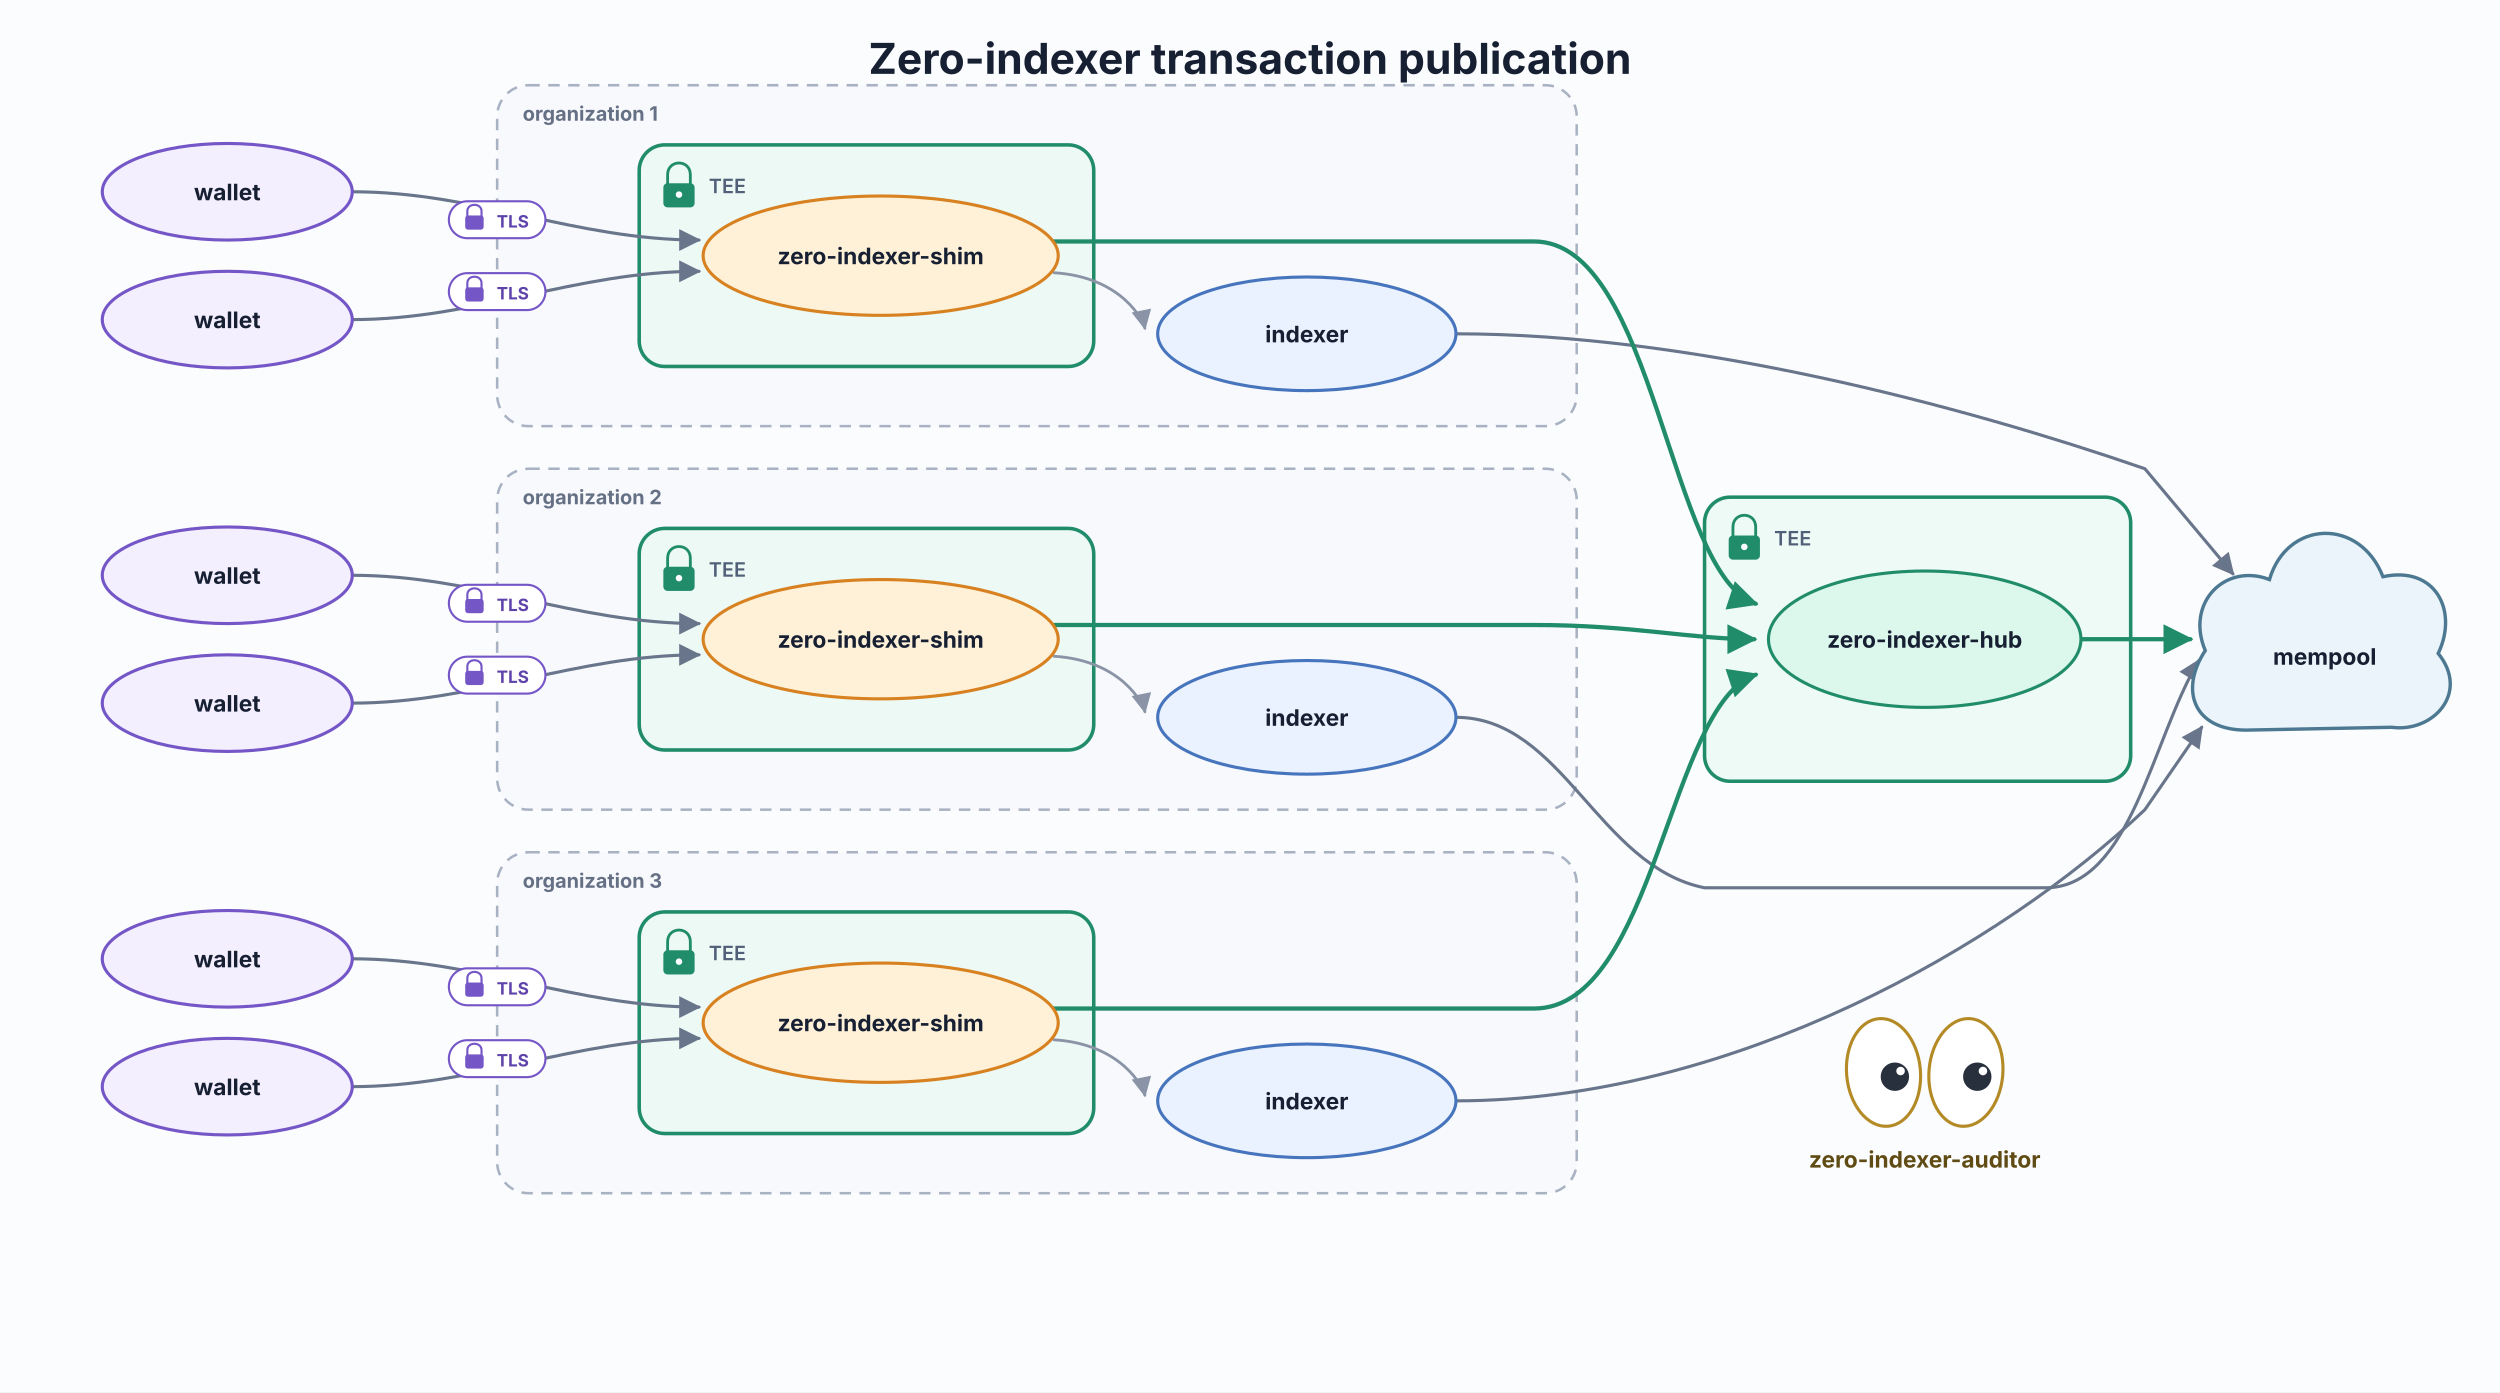
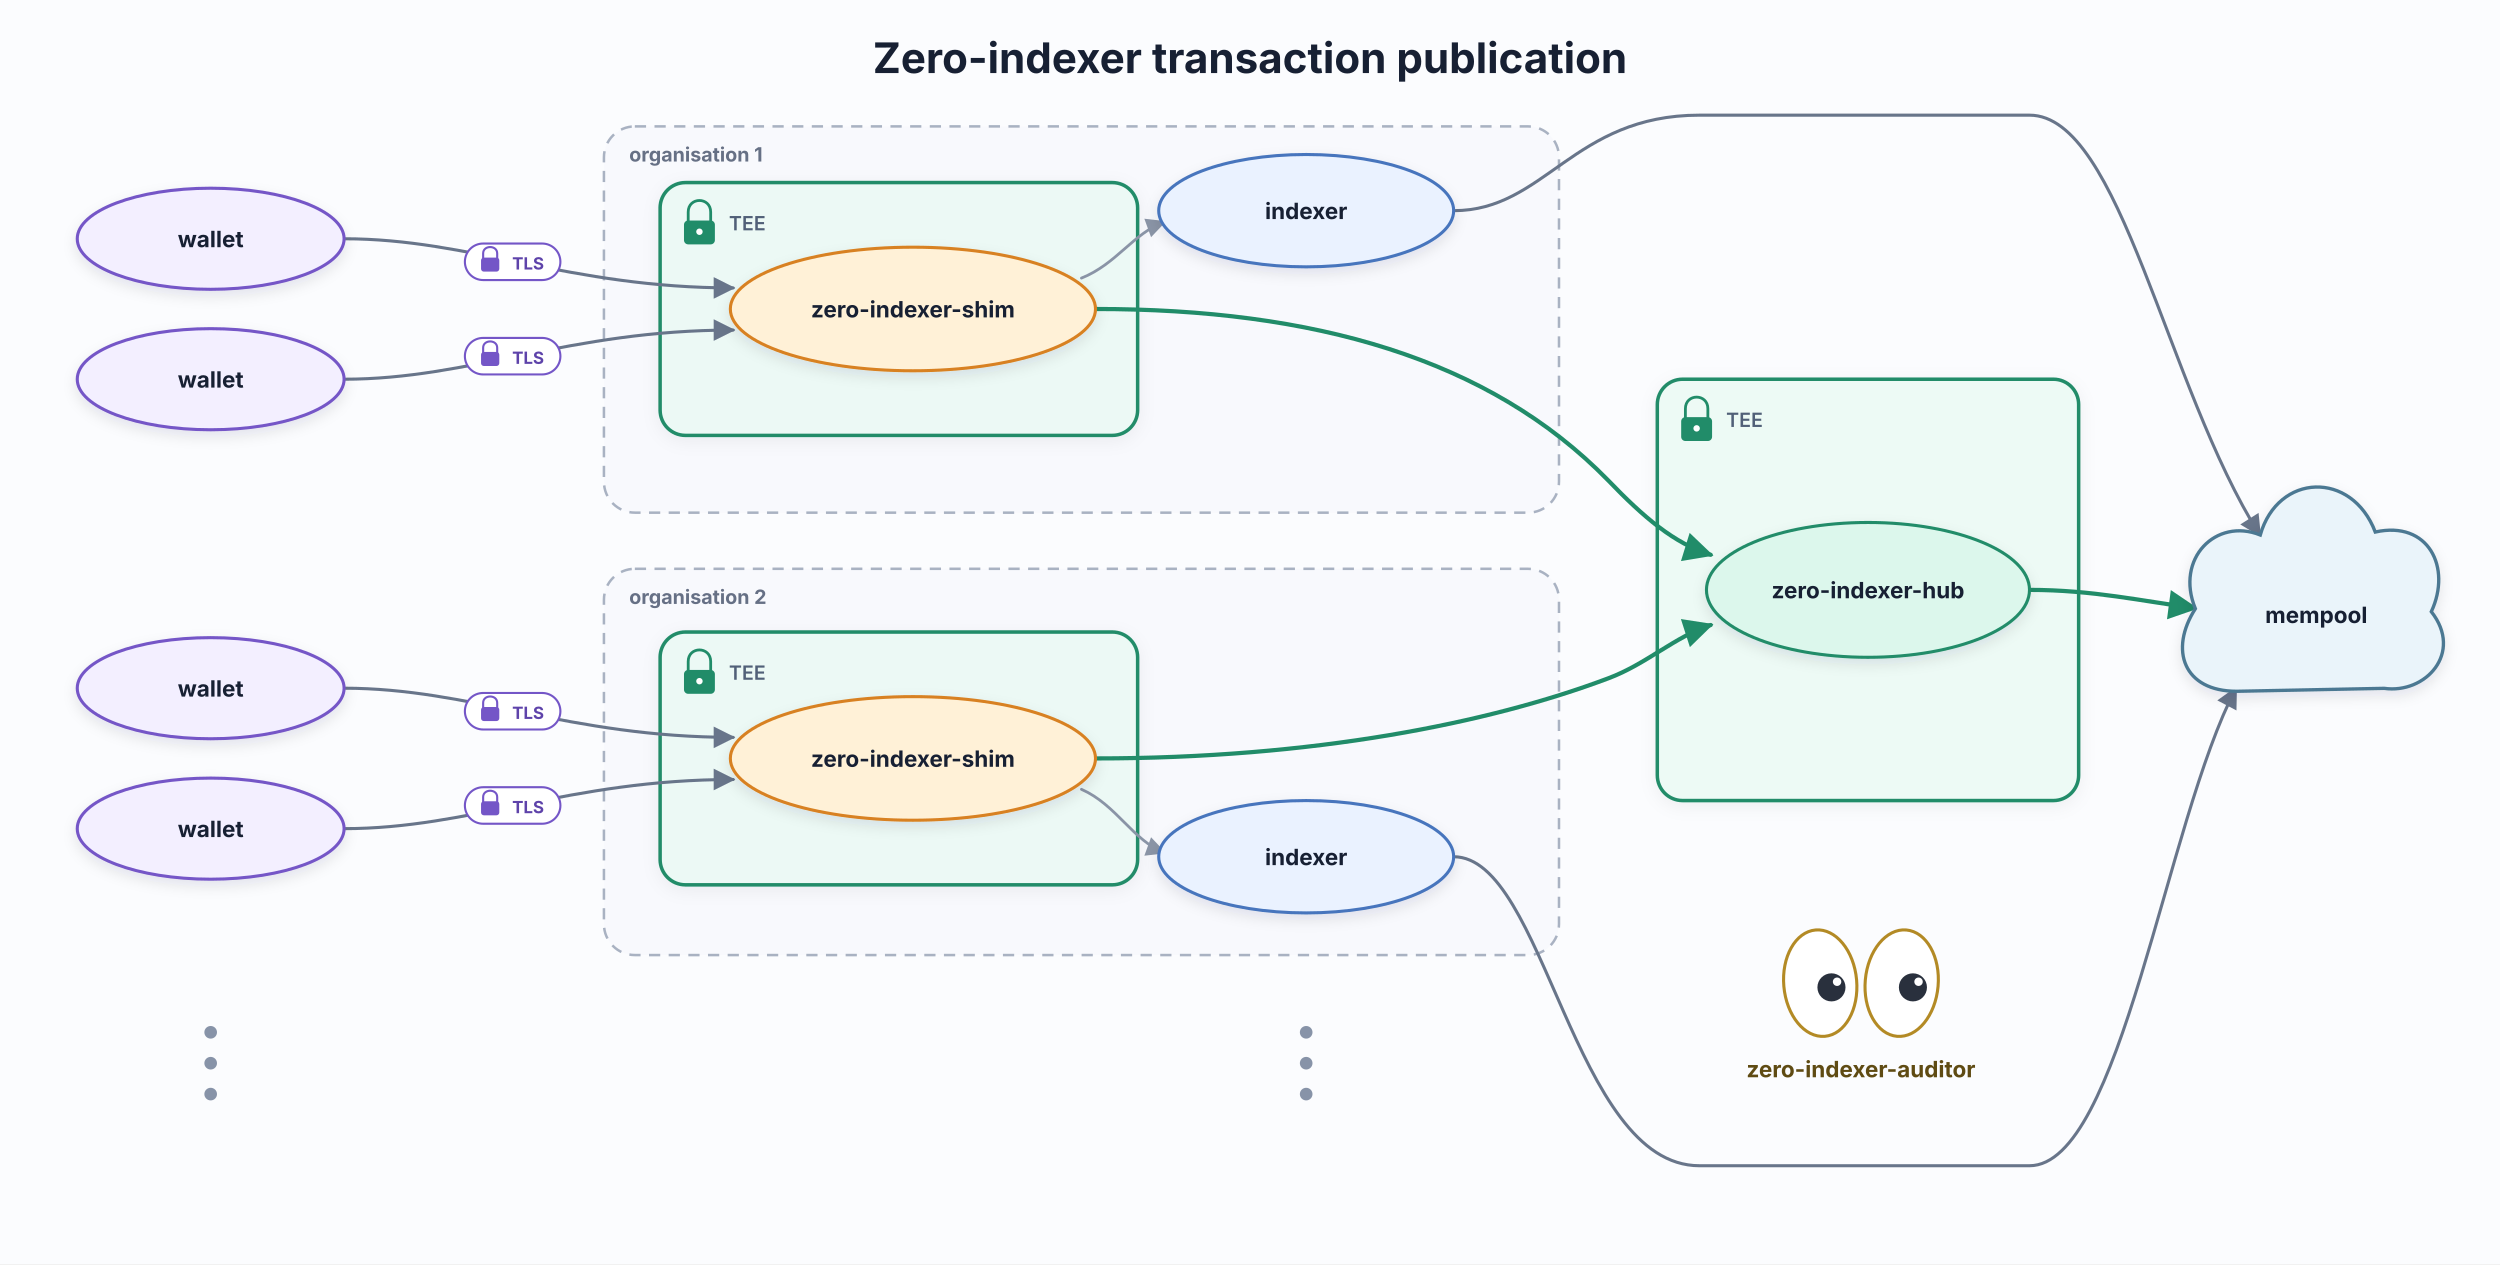
- <svg xmlns="http://www.w3.org/2000/svg" width="1760" height="980" viewBox="0 0 1760 980" role="img" aria-labelledby="svg-title svg-desc">
+ <svg xmlns="http://www.w3.org/2000/svg" width="1780" height="900" viewBox="0 0 1780 900" role="img" aria-labelledby="svg-title svg-desc">
  <defs>
    <style>

.canvas {
    fill: #fbfcfe;
}

.title {
    fill: #172033;
    font-family: Inter, ui-sans-serif, system-ui, -apple-system,
                 BlinkMacSystemFont, "Segoe UI", sans-serif;
    font-size: 30px;
    font-weight: 700;
}

.node-label {
    fill: #172033;
    font-family: Inter, ui-sans-serif, system-ui, -apple-system,
                 BlinkMacSystemFont, "Segoe UI", sans-serif;
    font-size: 16px;
    font-weight: 650;
    text-anchor: middle;
    dominant-baseline: middle;
}

.small-label {
    fill: #516078;
    font-family: Inter, ui-sans-serif, system-ui, -apple-system,
                 BlinkMacSystemFont, "Segoe UI", sans-serif;
    font-size: 14px;
    font-weight: 600;
}

.boundary-label {
    fill: #667085;
    font-family: Inter, ui-sans-serif, system-ui, -apple-system,
                 BlinkMacSystemFont, "Segoe UI", sans-serif;
    font-size: 14px;
    font-weight: 650;
}

.node {
    stroke-width: 2.2;
    vector-effect: non-scaling-stroke;
}

.wallet {
    fill: #f3efff;
    stroke: #7456c7;
}

.indexer {
    fill: #eaf2ff;
    stroke: #4775bd;
}

.shim {
    fill: #fff1d7;
    stroke: #d88121;
}

.hub {
    fill: #dcf7ec;
    stroke: #218c69;
}

.cloud {
    fill: #eaf4fa;
    stroke: #4c7892;
    stroke-width: 2.4;
    vector-effect: non-scaling-stroke;
}

.edge {
    fill: none;
    stroke: #68758a;
    stroke-width: 2.2;
    stroke-linecap: round;
    stroke-linejoin: round;
    vector-effect: non-scaling-stroke;
}

.edge-local {
    fill: none;
    stroke: #8a94a6;
    stroke-width: 2;
    stroke-linecap: round;
    stroke-linejoin: round;
    vector-effect: non-scaling-stroke;
}

.edge-publication {
    fill: none;
    stroke: #218c69;
    stroke-width: 3;
    stroke-linecap: round;
    stroke-linejoin: round;
    vector-effect: non-scaling-stroke;
}

.organization {
    fill: #f7f9fc;
    fill-opacity: 0.72;
    stroke: #a9b2c2;
    stroke-width: 1.8;
    stroke-dasharray: 8 6;
    vector-effect: non-scaling-stroke;
}

.tee {
    fill: #ebfaf4;
    fill-opacity: 0.9;
    stroke: #218c69;
    stroke-width: 2.5;
    vector-effect: non-scaling-stroke;
}

.tls-badge {
    fill: #ffffff;
    stroke: #7456c7;
    stroke-width: 1.5;
    vector-effect: non-scaling-stroke;
}

.tls-text {
    fill: #5e43aa;
    font-family: Inter, ui-sans-serif, system-ui, -apple-system,
                 BlinkMacSystemFont, "Segoe UI", sans-serif;
    font-size: 12px;
    font-weight: 750;
    text-anchor: middle;
    dominant-baseline: middle;
}

.lock {
    fill: none;
    stroke: #218c69;
    stroke-width: 2;
    stroke-linecap: round;
    stroke-linejoin: round;
    vector-effect: non-scaling-stroke;
}

.auditor-label {
    fill: #5f4b13;
    font-family: Inter, ui-sans-serif, system-ui, -apple-system,
                 BlinkMacSystemFont, "Segoe UI", sans-serif;
    font-size: 16px;
    font-weight: 700;
    text-anchor: middle;
}

.eye {
    fill: #ffffff;
    stroke: #b38a25;
    stroke-width: 2.2;
    vector-effect: non-scaling-stroke;
}

.pupil {
    fill: #29303d;
}

.highlight {
    fill: #ffffff;
}

    </style>
    <marker id="arrow" viewBox="0 0 10 10" refX="9" refY="5" markerWidth="7" markerHeight="7" orient="auto-start-reverse">
      <path d="M 0 0 L 10 5 L 0 10 z" fill="#68758a" />
    </marker>
    <marker id="arrow-local" viewBox="0 0 10 10" refX="9" refY="5" markerWidth="7" markerHeight="7" orient="auto-start-reverse">
      <path d="M 0 0 L 10 5 L 0 10 z" fill="#8a94a6" />
    </marker>
    <marker id="arrow-publication" viewBox="0 0 10 10" refX="9" refY="5" markerWidth="7" markerHeight="7" orient="auto-start-reverse">
      <path d="M 0 0 L 10 5 L 0 10 z" fill="#218c69" />
    </marker>
  </defs>
-   <rect class="canvas" x="0" y="0" width="1760" height="980" />
-   <text x="880.0" y="52" class="title" text-anchor="middle">Zero-indexer transaction publication</text>
-   <g>
-     <rect class="organization" x="350" y="60" width="760" height="240" rx="22" />
-     <text class="boundary-label" x="368" y="85">organization 1</text>
-   </g>
-   <g>
-     <rect class="tee" x="450" y="102.0" width="320" height="156" rx="18" />
-     <path class="lock" d="M 470,130.0              V 123.0              C 470,112.0                486,112.0                486,123.0              V 130.0" />
-     <rect x="467" y="129.0" width="22" height="17" rx="3" fill="#218c69" />
-     <circle cx="478" cy="137.0" r="2.3" fill="#ffffff" />
-     <text class="small-label" x="499" y="136.0">TEE</text>
-   </g>
-   <g>
-     <rect class="organization" x="350" y="330" width="760" height="240" rx="22" />
-     <text class="boundary-label" x="368" y="355">organization 2</text>
-   </g>
-   <g>
-     <rect class="tee" x="450" y="372.0" width="320" height="156" rx="18" />
-     <path class="lock" d="M 470,400.0              V 393.0              C 470,382.0                486,382.0                486,393.0              V 400.0" />
-     <rect x="467" y="399.0" width="22" height="17" rx="3" fill="#218c69" />
-     <circle cx="478" cy="407.0" r="2.3" fill="#ffffff" />
-     <text class="small-label" x="499" y="406.0">TEE</text>
-   </g>
-   <g>
-     <rect class="organization" x="350" y="600" width="760" height="240" rx="22" />
-     <text class="boundary-label" x="368" y="625">organization 3</text>
-   </g>
-   <g>
-     <rect class="tee" x="450" y="642.0" width="320" height="156" rx="18" />
-     <path class="lock" d="M 470,670.0              V 663.0              C 470,652.0                486,652.0                486,663.0              V 670.0" />
-     <rect x="467" y="669.0" width="22" height="17" rx="3" fill="#218c69" />
-     <circle cx="478" cy="677.0" r="2.3" fill="#ffffff" />
-     <text class="small-label" x="499" y="676.0">TEE</text>
-   </g>
-   <g>
-     <rect class="tee" x="1200" y="350" width="300" height="200" rx="18" />
-     <path class="lock" d="M 1220,378              V 371              C 1220,360                1236,360                1236,371              V 378" />
-     <rect x="1217" y="377" width="22" height="17" rx="3" fill="#218c69" />
-     <circle cx="1228" cy="385" r="2.3" fill="#ffffff" />
-     <text class="small-label" x="1249" y="384">TEE</text>
-   </g>
-   <path class="edge" d="M 248,135 C 335,135 405,169 492,169" marker-end="url(#arrow)" />
-   <g transform="translate(350 154.7)">
+   <rect class="canvas" x="0" y="0" width="1780" height="900" />
+   <defs>
+     <filter id="node-shadow" x="-20%" y="-25%" width="140%" height="160%">
+       <feDropShadow dx="0" dy="4" stdDeviation="5" flood-color="#172033" flood-opacity="0.10" />
+     </filter>
+     <filter id="panel-shadow" x="-10%" y="-15%" width="120%" height="140%">
+       <feDropShadow dx="0" dy="3" stdDeviation="6" flood-color="#172033" flood-opacity="0.06" />
+     </filter>
+     <style>
+       .node,
+       .cloud {
+           filter: url(#node-shadow);
+       }
+ 
+       .tee {
+           filter: url(#panel-shadow);
+       }
+ 
+       .continuation-dot {
+           fill: #8793a8;
+       }
+     </style>
+   </defs>
+   <text x="890.0" y="52" class="title" text-anchor="middle">Zero-indexer transaction publication</text>
+   <g>
+     <rect class="organization" x="430" y="90" width="680" height="275" rx="22" />
+     <text class="boundary-label" x="448" y="115">organisation 1</text>
+   </g>
+   <g>
+     <rect class="tee" x="470" y="130" width="340" height="180" rx="18" />
+     <path class="lock" d="M 490,158              V 151              C 490,140                506,140                506,151              V 158" />
+     <rect x="487" y="157" width="22" height="17" rx="3" fill="#218c69" />
+     <circle cx="498" cy="165" r="2.3" fill="#ffffff" />
+     <text class="small-label" x="519" y="164">TEE</text>
+   </g>
+   <g>
+     <rect class="organization" x="430" y="405" width="680" height="275" rx="22" />
+     <text class="boundary-label" x="448" y="430">organisation 2</text>
+   </g>
+   <g>
+     <rect class="tee" x="470" y="450" width="340" height="180" rx="18" />
+     <path class="lock" d="M 490,478              V 471              C 490,460                506,460                506,471              V 478" />
+     <rect x="487" y="477" width="22" height="17" rx="3" fill="#218c69" />
+     <circle cx="498" cy="485" r="2.3" fill="#ffffff" />
+     <text class="small-label" x="519" y="484">TEE</text>
+   </g>
+   <g>
+     <rect class="tee" x="1180" y="270" width="300" height="300" rx="18" />
+     <path class="lock" d="M 1200,298              V 291              C 1200,280                1216,280                1216,291              V 298" />
+     <rect x="1197" y="297" width="22" height="17" rx="3" fill="#218c69" />
+     <circle cx="1208" cy="305" r="2.3" fill="#ffffff" />
+     <text class="small-label" x="1229" y="304">TEE</text>
+   </g>
+   <path class="edge" d="M 245,170 C 335,170 405,205 522,205" marker-end="url(#arrow)" />
+   <g transform="translate(365 186.4)">
    <rect class="tls-badge" x="-34" y="-13" width="68" height="26" rx="13" />
    <path d="M -21,-2 V -6              C -21,-12 -11,-12 -11,-6              V -2" fill="none" stroke="#7456c7" stroke-width="1.5" stroke-linecap="round" />
    <rect x="-22.5" y="-3" width="13" height="10" rx="2" fill="#7456c7" />
    <text class="tls-text" x="11" y="1">TLS</text>
  </g>
-   <path class="edge" d="M 248,225 C 335,225 405,191 492,191" marker-end="url(#arrow)" />
-   <g transform="translate(350 205.3)">
+   <path class="edge" d="M 245,270 C 335,270 405,235 522,235" marker-end="url(#arrow)" />
+   <g transform="translate(365 253.6)">
    <rect class="tls-badge" x="-34" y="-13" width="68" height="26" rx="13" />
    <path d="M -21,-2 V -6              C -21,-12 -11,-12 -11,-6              V -2" fill="none" stroke="#7456c7" stroke-width="1.5" stroke-linecap="round" />
    <rect x="-22.5" y="-3" width="13" height="10" rx="2" fill="#7456c7" />
    <text class="tls-text" x="11" y="1">TLS</text>
  </g>
-   <path class="edge" d="M 248,405 C 335,405 405,439 492,439" marker-end="url(#arrow)" />
-   <g transform="translate(350 424.7)">
+   <path class="edge" d="M 245,490 C 335,490 405,525 522,525" marker-end="url(#arrow)" />
+   <g transform="translate(365 506.4)">
    <rect class="tls-badge" x="-34" y="-13" width="68" height="26" rx="13" />
    <path d="M -21,-2 V -6              C -21,-12 -11,-12 -11,-6              V -2" fill="none" stroke="#7456c7" stroke-width="1.5" stroke-linecap="round" />
    <rect x="-22.5" y="-3" width="13" height="10" rx="2" fill="#7456c7" />
    <text class="tls-text" x="11" y="1">TLS</text>
  </g>
-   <path class="edge" d="M 248,495 C 335,495 405,461 492,461" marker-end="url(#arrow)" />
-   <g transform="translate(350 475.3)">
+   <path class="edge" d="M 245,590 C 335,590 405,555 522,555" marker-end="url(#arrow)" />
+   <g transform="translate(365 573.5)">
    <rect class="tls-badge" x="-34" y="-13" width="68" height="26" rx="13" />
    <path d="M -21,-2 V -6              C -21,-12 -11,-12 -11,-6              V -2" fill="none" stroke="#7456c7" stroke-width="1.5" stroke-linecap="round" />
    <rect x="-22.5" y="-3" width="13" height="10" rx="2" fill="#7456c7" />
    <text class="tls-text" x="11" y="1">TLS</text>
  </g>
-   <path class="edge" d="M 248,675 C 335,675 405,709 492,709" marker-end="url(#arrow)" />
-   <g transform="translate(350 694.7)">
-     <rect class="tls-badge" x="-34" y="-13" width="68" height="26" rx="13" />
-     <path d="M -21,-2 V -6              C -21,-12 -11,-12 -11,-6              V -2" fill="none" stroke="#7456c7" stroke-width="1.5" stroke-linecap="round" />
-     <rect x="-22.5" y="-3" width="13" height="10" rx="2" fill="#7456c7" />
-     <text class="tls-text" x="11" y="1">TLS</text>
-   </g>
-   <path class="edge" d="M 248,765 C 335,765 405,731 492,731" marker-end="url(#arrow)" />
-   <g transform="translate(350 745.3)">
-     <rect class="tls-badge" x="-34" y="-13" width="68" height="26" rx="13" />
-     <path d="M -21,-2 V -6              C -21,-12 -11,-12 -11,-6              V -2" fill="none" stroke="#7456c7" stroke-width="1.5" stroke-linecap="round" />
-     <rect x="-22.5" y="-3" width="13" height="10" rx="2" fill="#7456c7" />
-     <text class="tls-text" x="11" y="1">TLS</text>
-   </g>
-   <path class="edge-local" d="M 742,192 C 790,195 805,226 806,231" marker-end="url(#arrow-local)" />
-   <path class="edge-local" d="M 742,462 C 790,465 805,496 806,501" marker-end="url(#arrow-local)" />
-   <path class="edge-local" d="M 742,732 C 790,735 805,766 806,771" marker-end="url(#arrow-local)" />
-   <path class="edge" d="M 1025,235 C 1190,235 1380,285 1510,330 L 1572,404" marker-end="url(#arrow)" />
-   <path class="edge" d="M 1025,505 C 1100,505 1125,610 1200,625 H 1440 C 1500,625 1515,520 1548,465" marker-end="url(#arrow)" />
-   <path class="edge" d="M 1025,775 C 1220,775 1410,665 1510,570 L 1550,512" marker-end="url(#arrow)" />
-   <path class="edge-publication" d="M 742,170 H 1080 C 1165,170 1175,405 1236,425" marker-end="url(#arrow-publication)" />
-   <path class="edge-publication" d="M 742,440 H 1080 C 1150,440 1190,450 1235,450" marker-end="url(#arrow-publication)" />
-   <path class="edge-publication" d="M 742,710 H 1080 C 1165,710 1175,495 1236,475" marker-end="url(#arrow-publication)" />
-   <path class="edge-publication" d="M 1465,450 C 1500,450 1518,450 1542,450" marker-end="url(#arrow-publication)" />
-   <g>
-     <ellipse class="node wallet" cx="160" cy="135" rx="88" ry="34" />
-     <text class="node-label" x="160" y="135">wallet</text>
-   </g>
-   <g>
-     <ellipse class="node wallet" cx="160" cy="225" rx="88" ry="34" />
-     <text class="node-label" x="160" y="225">wallet</text>
-   </g>
-   <g>
-     <ellipse class="node shim" cx="620" cy="180" rx="125" ry="42" />
-     <text class="node-label" x="620" y="180">zero-indexer-shim</text>
-   </g>
-   <g>
-     <ellipse class="node indexer" cx="920" cy="235" rx="105" ry="40" />
-     <text class="node-label" x="920" y="235">indexer</text>
-   </g>
-   <g>
-     <ellipse class="node wallet" cx="160" cy="405" rx="88" ry="34" />
-     <text class="node-label" x="160" y="405">wallet</text>
-   </g>
-   <g>
-     <ellipse class="node wallet" cx="160" cy="495" rx="88" ry="34" />
-     <text class="node-label" x="160" y="495">wallet</text>
-   </g>
-   <g>
-     <ellipse class="node shim" cx="620" cy="450" rx="125" ry="42" />
-     <text class="node-label" x="620" y="450">zero-indexer-shim</text>
-   </g>
-   <g>
-     <ellipse class="node indexer" cx="920" cy="505" rx="105" ry="40" />
-     <text class="node-label" x="920" y="505">indexer</text>
-   </g>
-   <g>
-     <ellipse class="node wallet" cx="160" cy="675" rx="88" ry="34" />
-     <text class="node-label" x="160" y="675">wallet</text>
-   </g>
-   <g>
-     <ellipse class="node wallet" cx="160" cy="765" rx="88" ry="34" />
-     <text class="node-label" x="160" y="765">wallet</text>
-   </g>
-   <g>
-     <ellipse class="node shim" cx="620" cy="720" rx="125" ry="42" />
-     <text class="node-label" x="620" y="720">zero-indexer-shim</text>
-   </g>
-   <g>
-     <ellipse class="node indexer" cx="920" cy="775" rx="105" ry="40" />
-     <text class="node-label" x="920" y="775">indexer</text>
-   </g>
-   <g>
-     <ellipse class="node hub" cx="1355" cy="450" rx="110" ry="48" />
-     <text class="node-label" x="1355" y="450">zero-indexer-hub</text>
-   </g>
-   <g>
-     <path class="cloud" d="M 1581.2,514.0 C 1544.3,514.0 1534.1,486.0 1552.5,458.0 C 1538.2,424.0 1566.9,396.0 1597.7,408.0 C 1610.0,366.0 1661.2,364.0 1677.6,406.0 C 1714.5,398.0 1730.9,430.0 1716.5,460.0 C 1739.1,488.0 1712.5,516.0 1683.8,512.0 L 1581.2,514.0 Z" />
-     <text class="node-label" x="1636.6" y="462.0">mempool</text>
-   </g>
-   <g>
-     <ellipse class="eye" cx="1326" cy="755" rx="26" ry="38" transform="rotate(-5 1326 755)" />
-     <ellipse class="eye" cx="1384" cy="755" rx="26" ry="38" transform="rotate(5 1384 755)" />
-     <circle class="pupil" cx="1334" cy="758" r="10" />
-     <circle class="pupil" cx="1392" cy="758" r="10" />
-     <circle class="highlight" cx="1338" cy="754" r="3" />
-     <circle class="highlight" cx="1396" cy="754" r="3" />
-     <text class="auditor-label" x="1355" y="822">zero-indexer-auditor</text>
+   <path class="edge-local" d="M 770,198 C 795,188 807,166 829,158" marker-end="url(#arrow-local)" />
+   <path class="edge-local" d="M 770,562 C 795,573 807,599 829,607" marker-end="url(#arrow-local)" />
+   <path class="edge-publication" d="M 780,220 C 935,220 1060,255 1145,342 C 1170,368 1192,387 1218,395" marker-end="url(#arrow-publication)" />
+   <path class="edge-publication" d="M 780,540 C 935,540 1060,515 1145,483 C 1172,473 1193,453 1218,445" marker-end="url(#arrow-publication)" />
+   <path class="edge" d="M 1035,150 C 1100,150 1120,82 1210,82 H 1445 C 1510,82 1542,275 1609,381" marker-end="url(#arrow)" />
+   <path class="edge" d="M 1035,610 C 1100,610 1120,830 1210,830 H 1445 C 1510,830 1542,585 1592,490" marker-end="url(#arrow)" />
+   <path class="edge-publication" d="M 1445,420 C 1490,420 1525,428 1563,433" marker-end="url(#arrow-publication)" />
+   <g>
+     <ellipse class="node wallet" cx="150" cy="170" rx="95" ry="36" />
+     <text class="node-label" x="150" y="170">wallet</text>
+   </g>
+   <g>
+     <ellipse class="node wallet" cx="150" cy="270" rx="95" ry="36" />
+     <text class="node-label" x="150" y="270">wallet</text>
+   </g>
+   <g>
+     <ellipse class="node shim" cx="650" cy="220" rx="130" ry="44" />
+     <text class="node-label" x="650" y="220">zero-indexer-shim</text>
+   </g>
+   <g>
+     <ellipse class="node indexer" cx="930" cy="150" rx="105" ry="40" />
+     <text class="node-label" x="930" y="150">indexer</text>
+   </g>
+   <g>
+     <ellipse class="node wallet" cx="150" cy="490" rx="95" ry="36" />
+     <text class="node-label" x="150" y="490">wallet</text>
+   </g>
+   <g>
+     <ellipse class="node wallet" cx="150" cy="590" rx="95" ry="36" />
+     <text class="node-label" x="150" y="590">wallet</text>
+   </g>
+   <g>
+     <ellipse class="node shim" cx="650" cy="540" rx="130" ry="44" />
+     <text class="node-label" x="650" y="540">zero-indexer-shim</text>
+   </g>
+   <g>
+     <ellipse class="node indexer" cx="930" cy="610" rx="105" ry="40" />
+     <text class="node-label" x="930" y="610">indexer</text>
+   </g>
+   <g>
+     <ellipse class="node hub" cx="1330" cy="420" rx="115" ry="48" />
+     <text class="node-label" x="1330" y="420">zero-indexer-hub</text>
+   </g>
+   <g>
+     <path class="cloud" d="M 1592.5,492.2 C 1554.7,492.2 1544.2,462.8 1563.1,433.4 C 1548.4,397.7 1577.8,368.3 1609.3,380.9 C 1621.9,336.8 1674.4,334.7 1691.2,378.8 C 1729.0,370.4 1745.8,404.0 1731.1,435.5 C 1754.2,464.9 1726.9,494.3 1697.5,490.1 L 1592.5,492.2 Z" />
+     <text class="node-label" x="1649.2" y="437.6">mempool</text>
+   </g>
+   <g aria-label="more">
+     <circle class="continuation-dot" cx="150" cy="735" r="4.5" />
+     <circle class="continuation-dot" cx="150" cy="757" r="4.5" />
+     <circle class="continuation-dot" cx="150" cy="779" r="4.5" />
+   </g>
+   <g aria-label="more">
+     <circle class="continuation-dot" cx="930" cy="735" r="4.5" />
+     <circle class="continuation-dot" cx="930" cy="757" r="4.5" />
+     <circle class="continuation-dot" cx="930" cy="779" r="4.5" />
+   </g>
+   <g>
+     <ellipse class="eye" cx="1296" cy="700" rx="26" ry="38" transform="rotate(-5 1296 700)" />
+     <ellipse class="eye" cx="1354" cy="700" rx="26" ry="38" transform="rotate(5 1354 700)" />
+     <circle class="pupil" cx="1304" cy="703" r="10" />
+     <circle class="pupil" cx="1362" cy="703" r="10" />
+     <circle class="highlight" cx="1308" cy="699" r="3" />
+     <circle class="highlight" cx="1366" cy="699" r="3" />
+     <text class="auditor-label" x="1325" y="767">zero-indexer-auditor</text>
  </g>
</svg>
